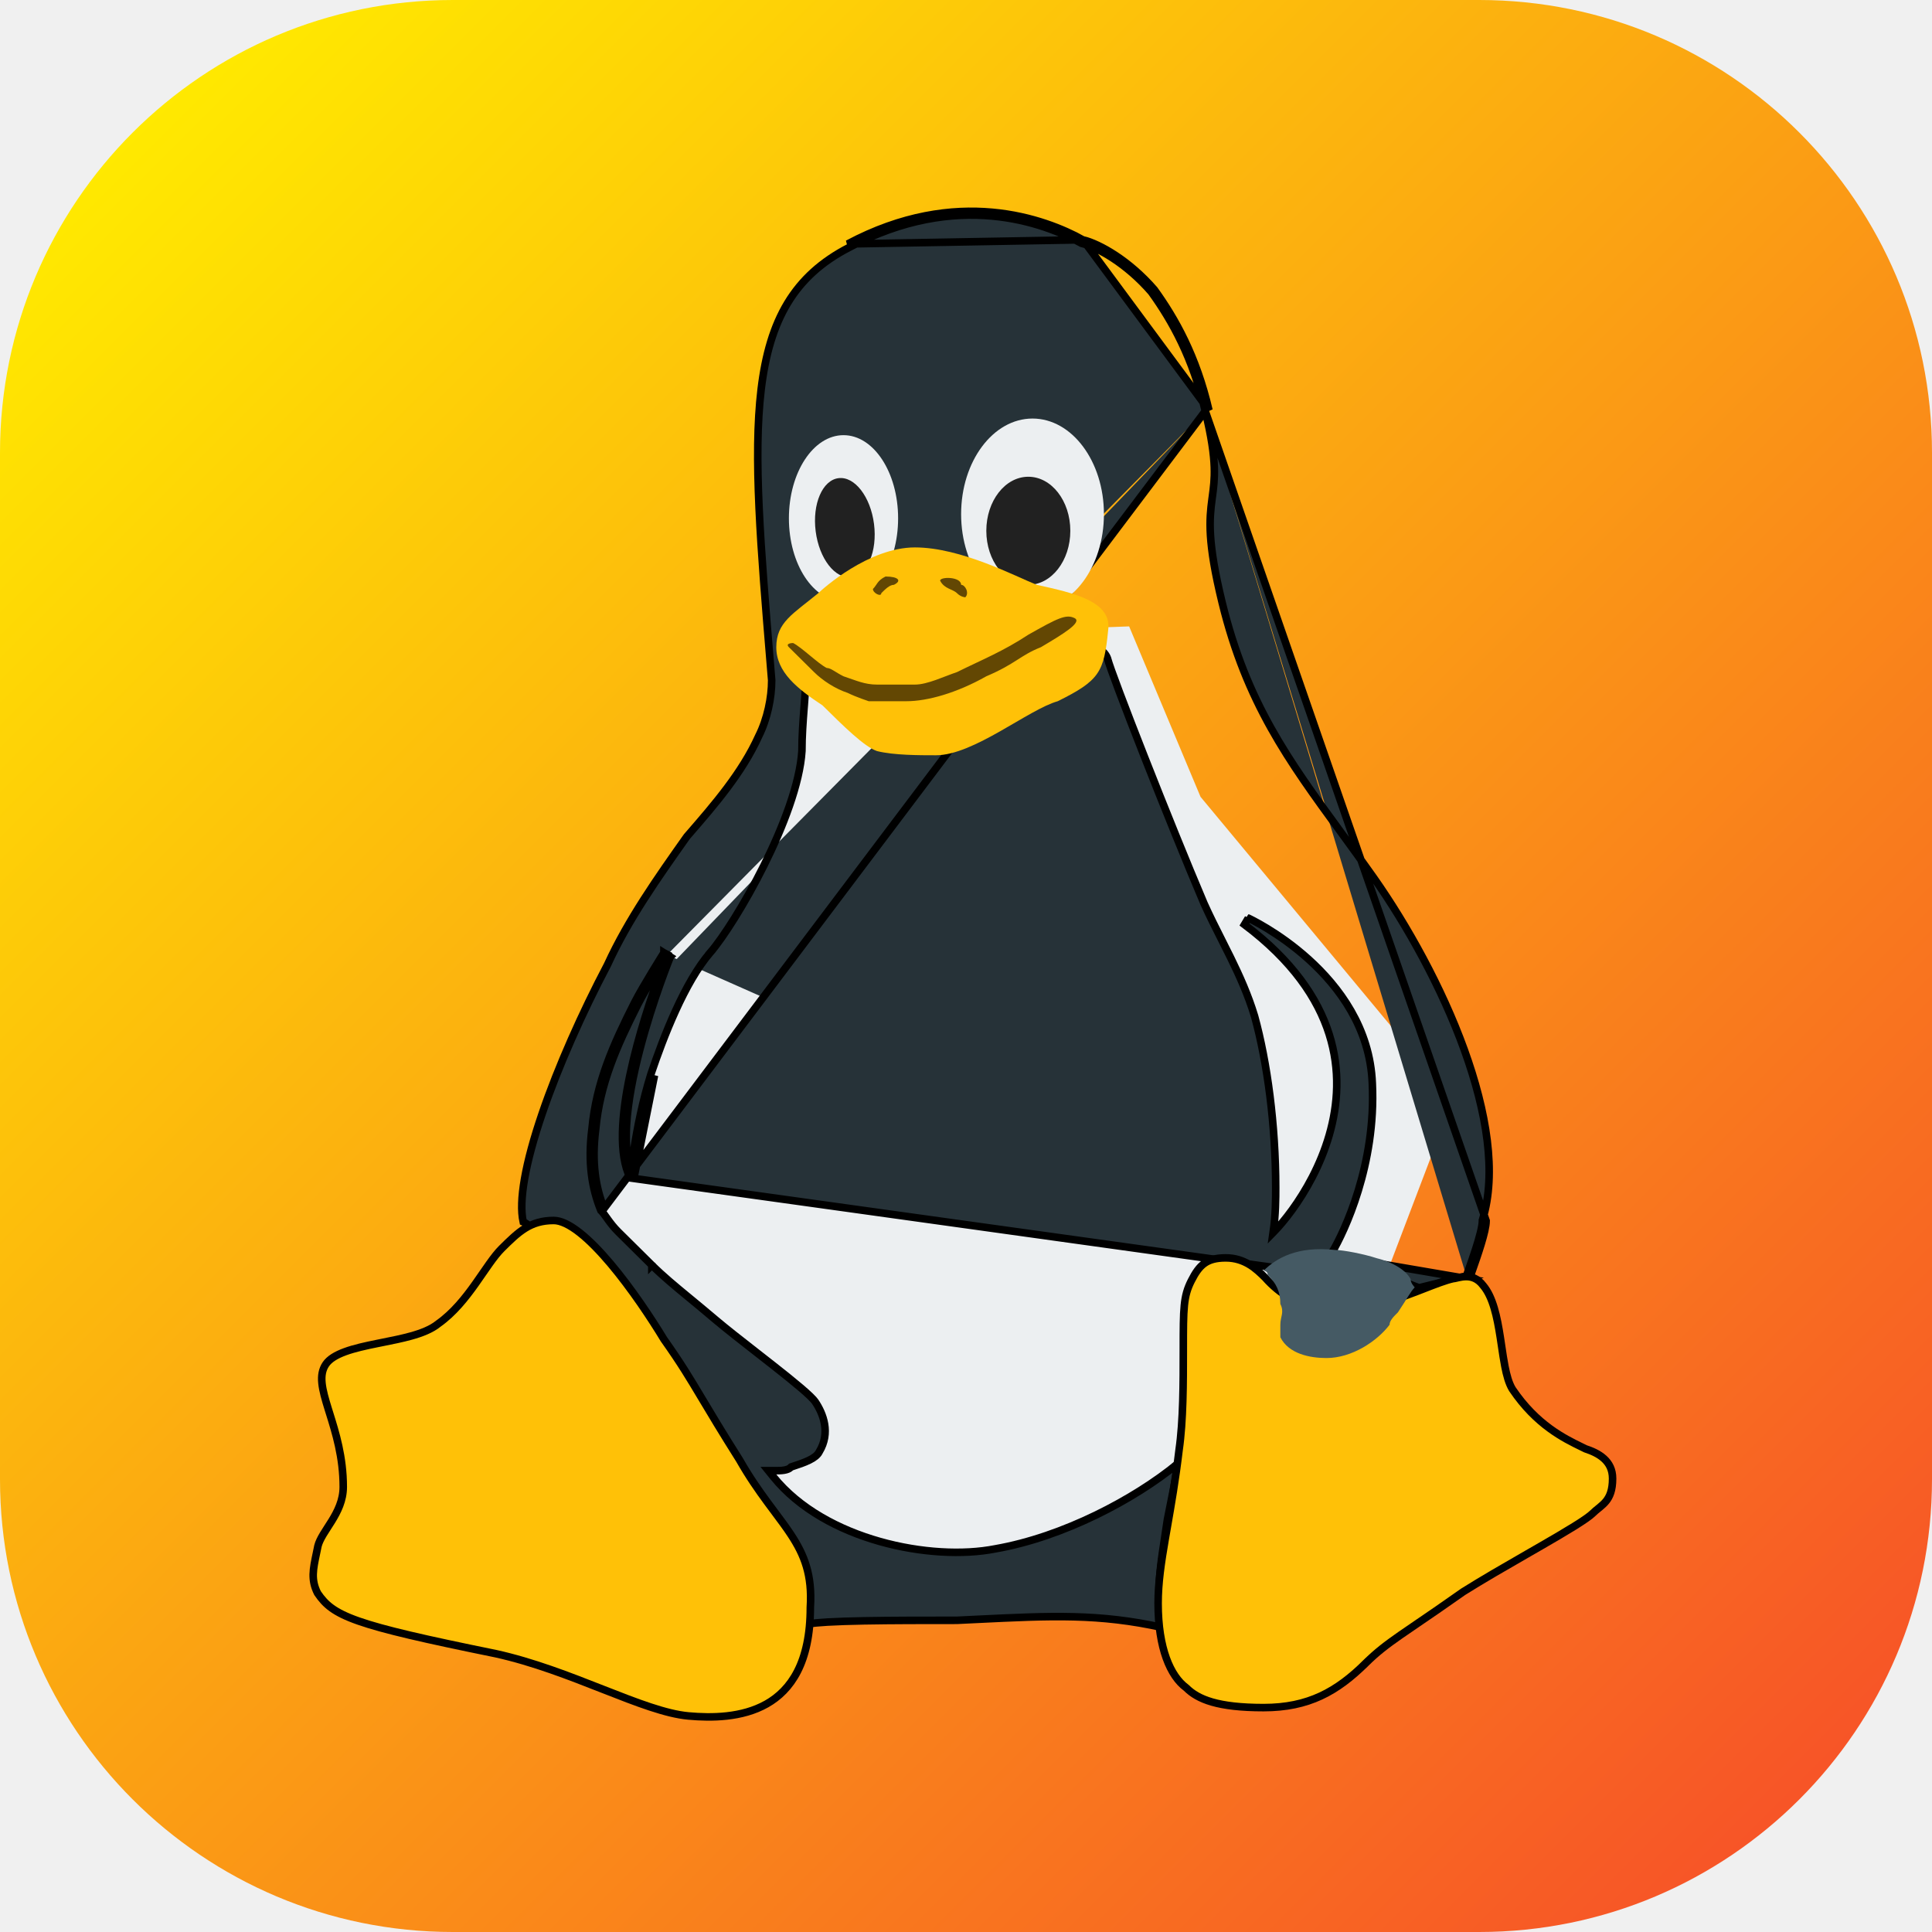
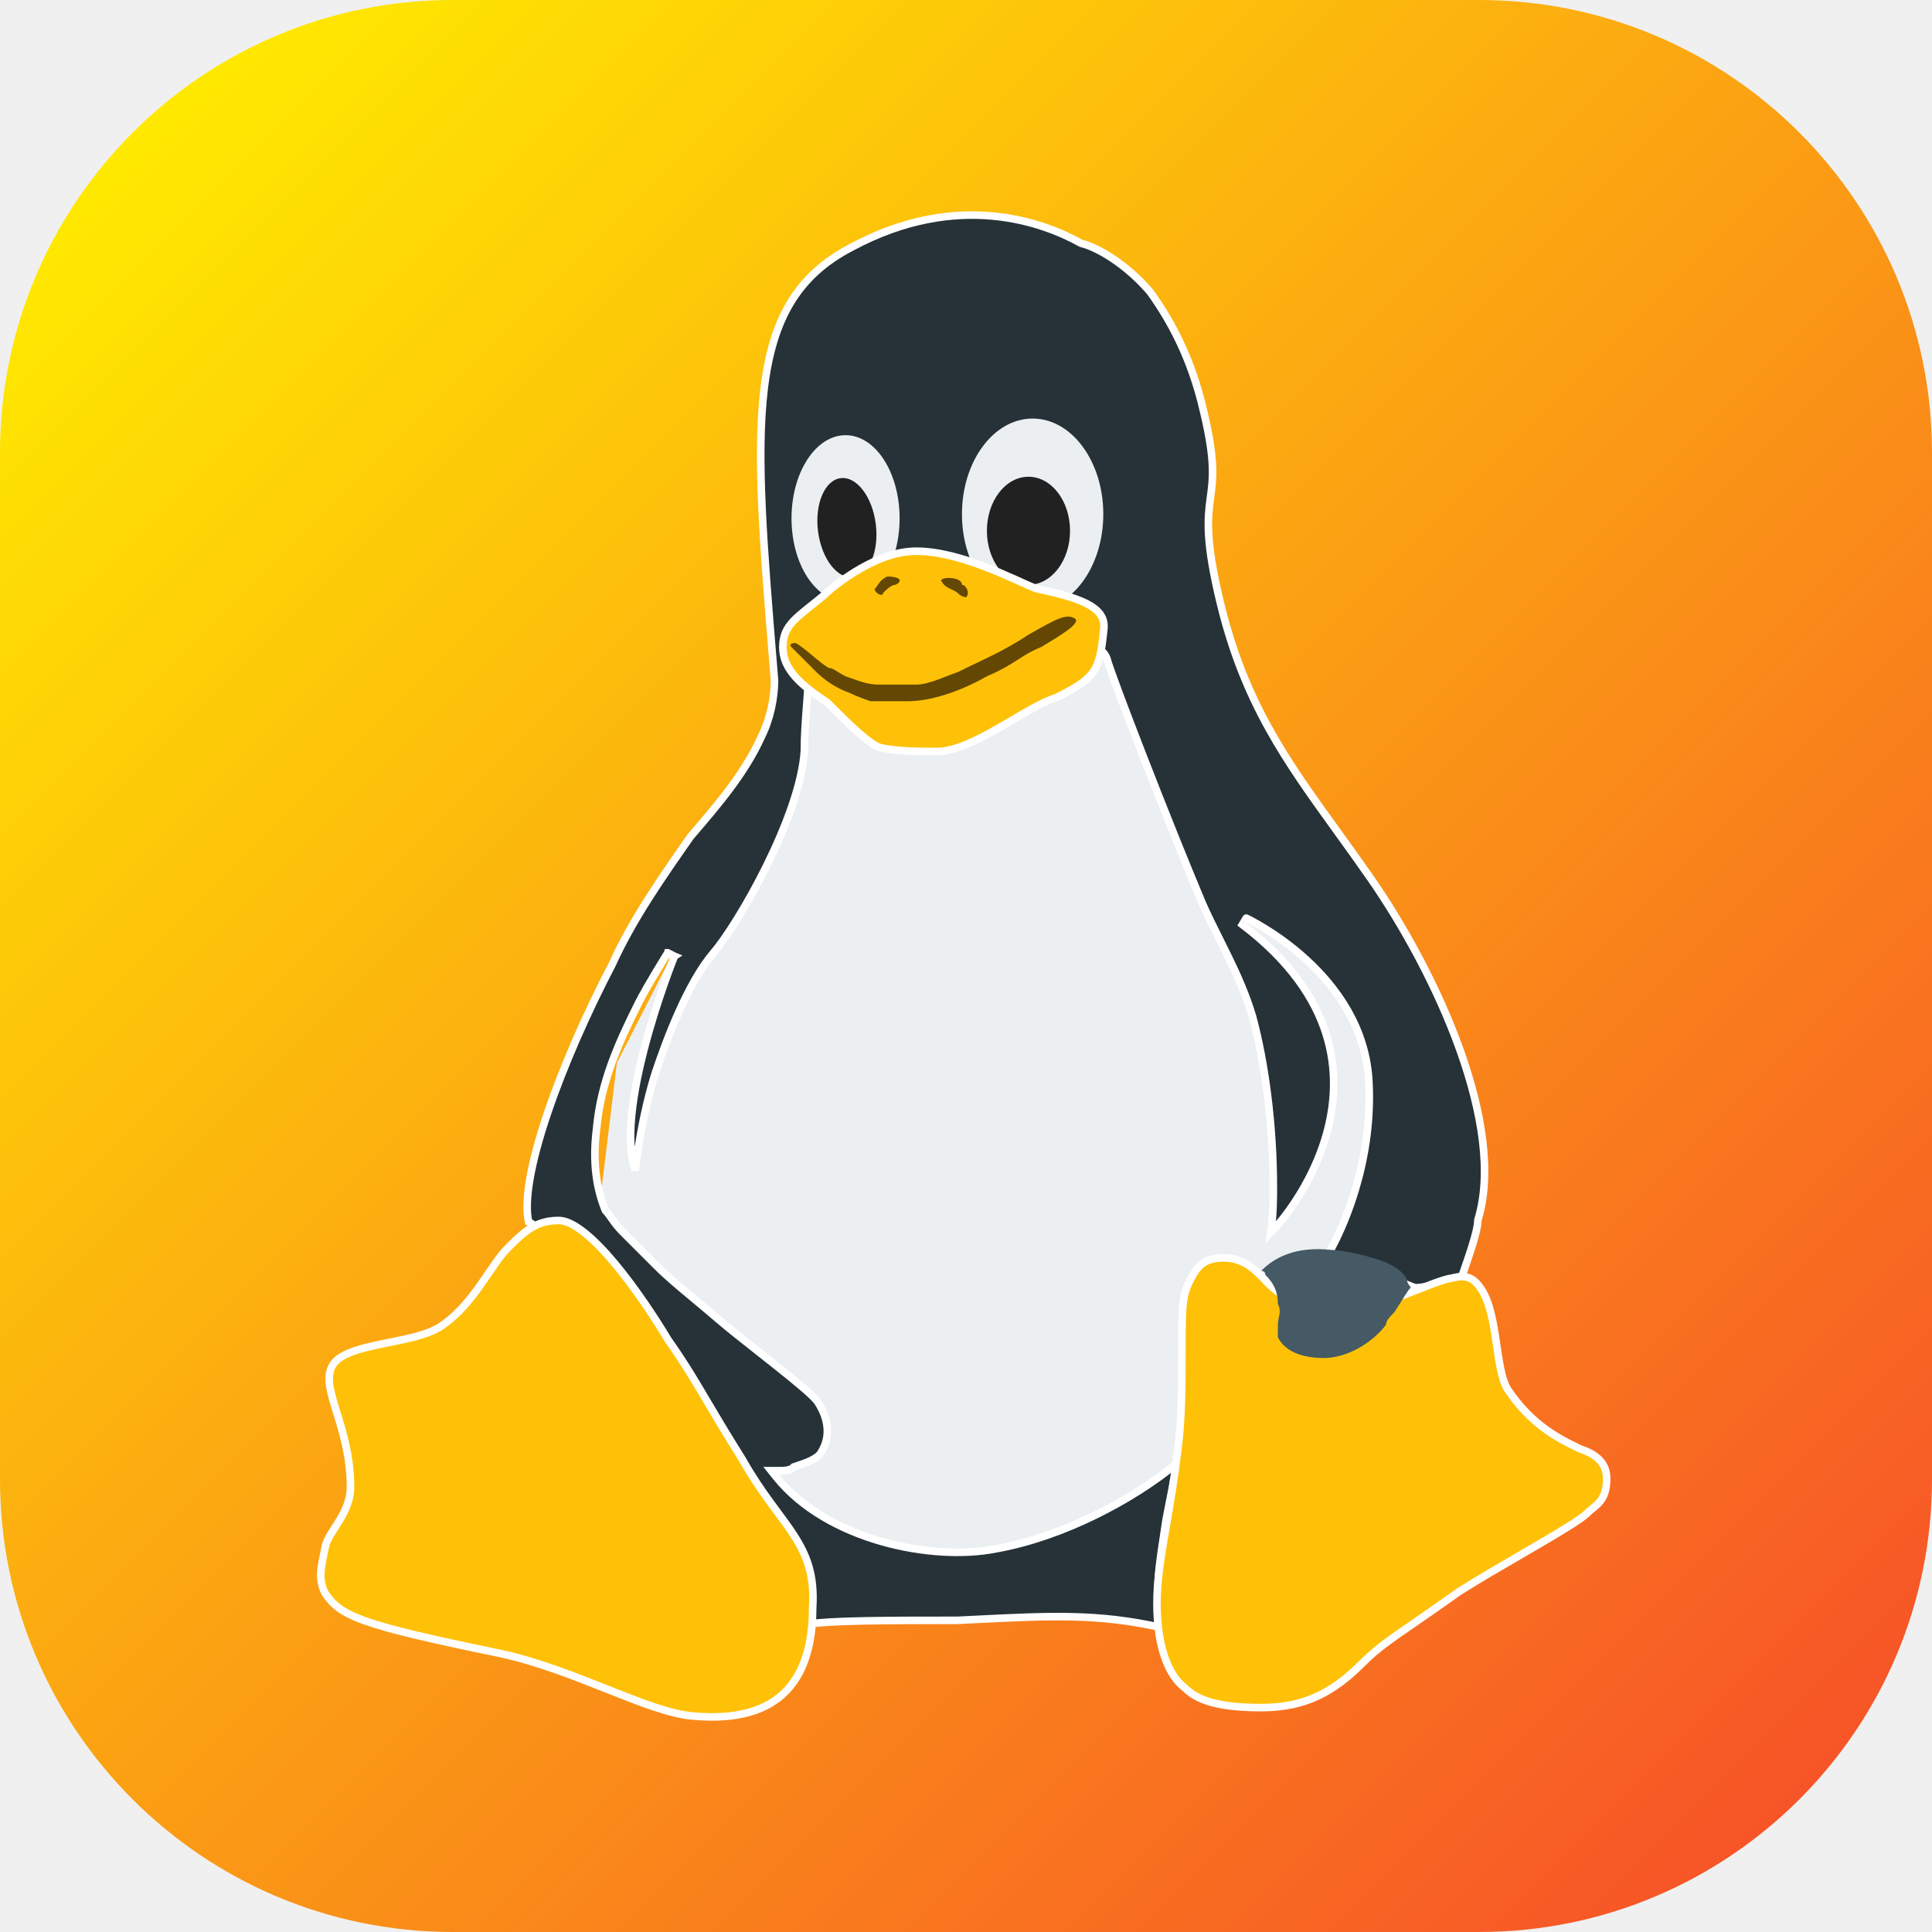
<svg xmlns="http://www.w3.org/2000/svg" width="256" height="256" viewBox="0 0 256 256" fill="none">
-   <g clip-path="url(#clip0_248_6638)">
-     <path d="M196 0H60C26.863 0 0 26.863 0 60V196C0 229.137 26.863 256 60 256H196C229.137 256 256 229.137 256 196V60C256 26.863 229.137 0 196 0Z" fill="url(#paint0_linear_248_6638)" />
-     <path d="M88.394 195.37L111.213 208.04H145.72L178 183.803L192.471 145.795L159.077 105.585L149.616 83.001L103.421 84.653L103.977 97.323L95.073 113.847L81.159 140.838L78.376 163.422L88.394 195.37Z" fill="#ECEFF1" />
-     <path d="M159.704 54.475L159.703 54.471C158.054 47.398 155.31 42.505 152.563 38.694C149.278 34.908 145.475 32.779 143.373 32.259L143.309 32.243L143.252 32.211C138.332 29.506 126.831 25.16 112.561 32.765L112.554 32.769L112.554 32.769C108.871 34.659 106.231 37.077 104.37 40.148C102.506 43.226 101.408 46.989 100.856 51.594C99.791 60.49 100.779 72.391 102.099 88.302C102.149 88.902 102.199 89.508 102.25 90.12L102.251 90.141V90.161C102.251 92.43 101.682 95.258 100.533 97.537C98.355 102.381 94.617 106.694 91.377 110.433C91.255 110.573 91.134 110.713 91.014 110.851C87.118 116.359 83.257 121.824 80.5 127.826L80.494 127.839L80.488 127.851C77.158 134.168 73.969 141.304 71.823 147.609C70.749 150.762 69.94 153.696 69.502 156.209C69.092 158.566 69.018 160.503 69.324 161.894C69.395 161.923 69.46 161.956 69.514 161.987C69.704 162.095 69.91 162.252 70.126 162.441C70.561 162.82 71.098 163.38 71.715 164.083C72.953 165.493 74.56 167.53 76.401 169.981C80.087 174.887 84.735 181.487 89.293 188.133C93.852 194.781 98.324 201.48 101.657 206.587C103.323 209.14 104.706 211.298 105.673 212.852C106.156 213.629 106.538 214.259 106.8 214.714C106.903 214.894 106.99 215.051 107.058 215.18C107.681 215.074 108.567 214.995 109.627 214.933C110.967 214.855 112.627 214.804 114.473 214.769C118.163 214.7 122.615 214.7 126.785 214.7C127.695 214.657 128.575 214.614 129.43 214.573C139.272 214.093 145.628 213.783 154.099 215.669C154.053 215.097 153.956 214.514 153.853 213.906L153.85 213.886C153.713 213.073 153.568 212.212 153.568 211.344C153.568 208.69 153.923 206.375 154.345 203.628C154.456 202.906 154.571 202.154 154.686 201.358L154.688 201.344L154.691 201.33L154.707 201.25C155.18 198.91 155.652 196.574 156.123 193.897C150.347 198.653 140.885 203.655 131.897 205.226C127.633 206.068 121.99 205.783 116.573 204.251C111.154 202.719 105.901 199.922 102.475 195.684L101.817 194.87H102.864C103.145 194.87 103.524 194.869 103.896 194.808C104.28 194.744 104.572 194.629 104.739 194.464L104.823 194.381L104.934 194.344C105.778 194.066 106.577 193.802 107.235 193.476C107.899 193.148 108.336 192.796 108.54 192.391L108.549 192.374L108.559 192.357C110.076 189.855 109.089 187.329 108.016 185.735C107.908 185.575 107.688 185.33 107.349 185.003C107.017 184.683 106.593 184.305 106.097 183.882C105.105 183.037 103.842 182.026 102.486 180.96C101.77 180.397 101.028 179.818 100.288 179.24C98.232 177.636 96.188 176.041 94.749 174.82L95.073 174.439L94.749 174.82C93.468 173.733 92.362 172.821 91.375 172.007C89.383 170.364 87.873 169.118 86.373 167.634L86.724 167.278L86.372 167.634L86.372 167.634L86.372 167.633L86.37 167.631L86.363 167.624L86.335 167.596L86.227 167.49L85.833 167.1L84.564 165.843C83.59 164.879 82.477 163.778 81.92 163.226C81.334 162.647 80.898 162.07 80.544 161.58C80.479 161.49 80.417 161.404 80.359 161.322C80.09 160.946 79.891 160.667 79.694 160.472L79.62 160.399L79.582 160.304C78.435 157.468 77.87 154.078 78.435 149.597C79.002 143.441 81.266 138.414 84.052 132.901M159.704 54.475L80.045 160.117C78.932 157.363 78.376 154.058 78.932 149.652C79.489 143.592 81.715 138.634 84.498 133.126C85.082 131.97 86.126 130.208 86.986 128.793C87.197 128.22 87.382 127.732 87.531 127.345C87.656 127.02 87.755 126.766 87.824 126.593C87.84 126.553 87.855 126.517 87.867 126.485C87.882 126.45 87.894 126.42 87.903 126.396L87.924 126.345L87.929 126.332L87.93 126.328L87.931 126.327C87.931 126.327 87.931 126.327 88.394 126.516M159.704 54.475C160.534 57.897 160.84 60.169 160.899 61.897C160.954 63.492 160.8 64.637 160.639 65.839C160.625 65.937 160.612 66.035 160.599 66.134C160.242 68.819 159.97 71.773 161.931 79.814C165.181 93.142 170.758 100.788 177.62 110.196C179.043 112.145 180.52 114.171 182.043 116.338C186.475 122.643 191.044 130.866 194.018 139.08C196.999 147.315 198.344 155.448 196.445 161.623L196.423 161.694V161.77C196.423 162.118 196.332 162.654 196.168 163.32C196.007 163.975 195.784 164.72 195.543 165.472C195.222 166.471 194.875 167.455 194.595 168.253C194.485 168.565 194.385 168.848 194.301 169.093M159.704 54.475L196.923 161.77C196.923 163.143 195.77 166.418 195.061 168.434C194.917 168.844 194.791 169.202 194.697 169.481M84.052 132.901L84.496 133.126L84.052 132.901C84.052 132.901 84.052 132.901 84.052 132.901ZM84.052 132.901C84.618 131.78 85.602 130.112 86.436 128.736C86.854 128.045 87.238 127.424 87.517 126.975C87.656 126.751 87.77 126.57 87.849 126.444L87.939 126.3L87.963 126.262L87.969 126.253L87.971 126.25L87.971 126.25L87.971 126.249L88.394 126.516M88.394 126.516C88.857 126.706 88.857 126.706 88.857 126.706L88.856 126.706L88.855 126.709L88.85 126.721L88.831 126.77C88.825 126.784 88.818 126.8 88.811 126.819C88.796 126.857 88.776 126.905 88.753 126.963C88.686 127.132 88.588 127.383 88.464 127.704C88.216 128.347 87.868 129.275 87.465 130.41C86.659 132.682 85.638 135.784 84.773 139.105C83.907 142.43 83.203 145.957 83.023 149.086C82.888 151.432 83.052 153.494 83.618 155.073C83.706 154.328 83.831 153.37 84.004 152.26C84.424 149.56 85.124 145.954 86.247 142.342L86.25 142.331L86.25 142.331C87.088 139.843 88.207 136.796 89.539 133.882C90.868 130.976 92.422 128.171 94.138 126.189L94.516 126.516L94.138 126.189C95.768 124.306 98.668 119.804 101.234 114.657C103.8 109.509 105.984 103.809 106.261 99.51C106.261 97.566 106.402 95.626 106.54 93.841C106.552 93.692 106.563 93.544 106.575 93.398C106.696 91.843 106.807 90.426 106.816 89.22C106.749 89.098 106.711 88.952 106.73 88.788C106.757 88.549 106.893 88.371 107.014 88.254C107.252 88.022 107.636 87.823 108.072 87.645C108.97 87.278 110.353 86.898 112.046 86.531C115.445 85.794 120.196 85.086 125.081 84.637C129.964 84.188 135.004 83.997 138.975 84.301C140.957 84.453 142.7 84.73 144.03 85.174C145.329 85.607 146.383 86.248 146.746 87.235L146.755 87.259L146.761 87.285C146.891 87.801 147.469 89.42 148.353 91.767C149.23 94.096 150.394 97.106 151.681 100.375C154.253 106.912 157.312 114.479 159.535 119.706C160.272 121.348 161.067 122.921 161.868 124.506C162.271 125.303 162.675 126.103 163.074 126.916C164.261 129.335 165.388 131.842 166.234 134.633L166.238 134.646L166.238 134.646C167.921 140.754 169.038 149.061 169.038 157.363V157.374C169.038 158.769 169.038 160.98 168.697 163.323C168.753 163.266 168.812 163.207 168.873 163.144C169.505 162.492 170.329 161.532 171.212 160.314C172.979 157.878 174.966 154.435 176.128 150.408C177.29 146.384 177.627 141.788 176.115 137.021C174.604 132.257 171.231 127.278 164.899 122.509L165.408 121.656L165.2 122.11C165.408 121.656 165.409 121.656 165.409 121.656L165.41 121.656L165.413 121.657L165.422 121.662L165.458 121.679C165.474 121.686 165.493 121.696 165.516 121.707C165.539 121.718 165.565 121.73 165.595 121.745C165.713 121.803 165.884 121.889 166.102 122.003C166.538 122.231 167.158 122.572 167.903 123.025C169.392 123.932 171.384 125.293 173.396 127.109C177.412 130.736 181.553 136.222 181.839 143.57C182.356 154.332 178.121 163.203 176.539 165.893C176.563 165.902 176.588 165.912 176.614 165.921C176.98 166.06 177.468 166.255 178.034 166.488C179.167 166.954 180.63 167.575 182.09 168.194L182.091 168.195C183.553 168.815 185.011 169.433 186.138 169.897C186.702 170.129 187.18 170.32 187.532 170.453C187.708 170.52 187.848 170.57 187.949 170.603C187.997 170.618 188.031 170.628 188.053 170.634M88.394 126.516L88.857 126.706L87.971 126.249L88.394 126.516ZM88.394 126.516L88.817 126.783L88.817 126.783L88.816 126.784L88.815 126.786L88.809 126.796L88.785 126.833L88.696 126.976C88.618 127.1 88.505 127.28 88.366 127.503C88.122 127.896 87.797 128.423 87.438 129.012C85.26 134.941 80.352 149.844 83.507 156.083L188.053 170.634M143.493 31.773C145.72 32.324 149.616 34.527 152.955 38.383C155.737 42.239 158.521 47.197 160.19 54.357L143.493 31.773ZM143.493 31.773C138.485 29.019 126.797 24.612 112.326 32.324L143.493 31.773ZM194.697 169.481L194.523 169.012L194.522 169.013L194.52 169.013L194.511 169.017L194.475 169.03C194.442 169.042 194.394 169.059 194.332 169.081C194.322 169.085 194.312 169.089 194.301 169.093M194.697 169.481C194.697 169.481 190.245 171.134 188.018 171.134C187.74 171.134 184.818 169.895 181.896 168.655C179.586 167.675 177.276 166.695 176.273 166.328L194.697 169.481ZM194.301 169.093C194.179 169.136 194.01 169.196 193.804 169.266C193.357 169.42 192.737 169.624 192.05 169.828C190.67 170.238 189.086 170.625 188.053 170.634M194.301 169.093L188.053 170.634M84.02 155.985C84.237 153.901 84.95 148.196 86.724 142.491L84.02 155.985Z" fill="#263238" stroke="black" />
-     <path d="M111.769 79.695C115.765 79.695 119.004 74.763 119.004 68.679C119.004 62.594 115.765 57.662 111.769 57.662C107.774 57.662 104.534 62.594 104.534 68.679C104.534 74.763 107.774 79.695 111.769 79.695Z" fill="#ECEFF1" />
-     <path d="M136.814 80.797C142.04 80.797 146.276 75.125 146.276 68.128C146.276 61.131 142.04 55.459 136.814 55.459C131.589 55.459 127.353 61.131 127.353 68.128C127.353 75.125 131.589 80.797 136.814 80.797Z" fill="#ECEFF1" />
-     <path d="M115.812 69.432C115.349 65.81 113.243 63.091 111.108 63.358C108.974 63.625 107.618 66.778 108.081 70.399C108.544 74.021 110.649 76.741 112.784 76.474C114.919 76.206 116.274 73.054 115.812 69.432Z" fill="#212121" />
-     <path d="M136.258 77.493C139.332 77.493 141.823 74.287 141.823 70.332C141.823 66.377 139.332 63.171 136.258 63.171C133.184 63.171 130.692 66.377 130.692 70.332C130.692 74.287 133.184 77.493 136.258 77.493Z" fill="#212121" />
-     <path d="M210.059 191.962L210.09 191.978L210.124 191.989C210.936 192.257 211.832 192.643 212.52 193.263C213.191 193.867 213.676 194.7 213.676 195.92C213.676 197.477 213.287 198.325 212.813 198.911C212.567 199.216 212.286 199.465 211.98 199.718C211.918 199.769 211.855 199.82 211.79 199.873C211.544 200.073 211.279 200.288 211.041 200.523L211.041 200.523C210.671 200.89 209.817 201.48 208.59 202.244C207.38 202.996 205.856 203.888 204.187 204.852C203.591 205.196 202.977 205.549 202.353 205.907C199.484 207.557 196.397 209.332 193.874 210.921L193.863 210.928L193.852 210.936C191.317 212.728 189.383 214.045 187.818 215.111C186.975 215.685 186.24 216.186 185.575 216.649C183.686 217.965 182.408 218.947 180.988 220.352L181.34 220.708L180.988 220.352C177.161 224.14 173.385 226.267 167.426 226.267C161.346 226.267 158.73 225.17 157.203 223.658L157.177 223.632L157.149 223.611C155.112 222.1 153.455 218.447 153.455 212.446C153.455 209.739 153.865 207.022 154.421 203.786C154.506 203.296 154.593 202.793 154.683 202.278C155.185 199.401 155.759 196.112 156.233 192.13C156.794 188.239 156.794 183.257 156.794 178.871V178.845C156.794 173.298 156.805 171.782 157.853 169.706C158.4 168.625 158.912 167.887 159.578 167.408C160.232 166.937 161.092 166.676 162.416 166.676C164.967 166.676 166.504 168.172 167.618 169.274C171.679 173.857 176.763 174.12 181.374 173.137C183.676 172.646 185.881 171.842 187.806 171.101C188.112 170.983 188.41 170.867 188.699 170.755C190.232 170.159 191.526 169.656 192.536 169.428C192.649 169.421 192.766 169.396 192.861 169.375C192.918 169.363 192.981 169.348 193.043 169.334L193.059 169.33C193.128 169.314 193.199 169.297 193.274 169.281C193.573 169.215 193.915 169.155 194.279 169.155C194.982 169.155 195.798 169.376 196.524 170.334L196.532 170.344L196.54 170.354C197.173 171.105 197.635 172.132 197.991 173.332C198.347 174.529 198.586 175.862 198.794 177.2C198.855 177.591 198.913 177.983 198.971 178.372C199.109 179.305 199.245 180.221 199.406 181.049C199.633 182.217 199.924 183.291 200.391 184.062L200.397 184.072L200.404 184.082C203.592 188.814 207.291 190.614 209.58 191.728C209.748 191.809 209.907 191.887 210.059 191.962Z" fill="#FFC107" stroke="black" />
-     <path d="M87.966 177.452L87.975 177.467L87.986 177.481C90.259 180.696 91.381 182.576 93.038 185.352C94.215 187.324 95.662 189.748 97.983 193.424C99.247 195.647 100.51 197.451 101.679 199.04C102.011 199.491 102.333 199.922 102.645 200.339C103.441 201.404 104.169 202.378 104.812 203.356C106.573 206.038 107.645 208.686 107.374 212.965L107.373 212.981V212.996C107.373 220.299 104.79 223.963 101.575 225.782C98.305 227.631 94.263 227.645 91.221 227.372C88.248 227.104 84.429 225.624 80.019 223.892L79.782 223.799C75.466 222.104 70.645 220.21 65.682 219.118L65.682 219.118L65.675 219.117C56.204 217.187 50.814 215.954 47.513 214.797C45.868 214.221 44.769 213.672 43.953 213.082C43.153 212.504 42.603 211.871 42.075 211.091C41.191 209.321 41.472 207.983 41.943 205.75C42.003 205.464 42.066 205.163 42.13 204.845C42.252 204.369 42.5 203.871 42.829 203.321C43.019 203.003 43.214 202.7 43.419 202.383C43.588 202.123 43.763 201.852 43.947 201.554C44.723 200.296 45.482 198.82 45.482 197.023C45.482 193.053 44.474 189.829 43.662 187.234C43.611 187.071 43.561 186.911 43.511 186.753C43.092 185.403 42.761 184.263 42.662 183.263C42.565 182.279 42.699 181.477 43.17 180.777C43.637 180.085 44.521 179.545 45.745 179.1C46.957 178.658 48.418 178.337 49.951 178.027C50.19 177.979 50.429 177.931 50.67 177.882C51.964 177.624 53.282 177.36 54.473 177.029C55.873 176.639 57.169 176.138 58.086 175.387C60.1 173.96 61.666 171.978 62.991 170.115C63.324 169.647 63.643 169.183 63.95 168.737L63.962 168.72C64.266 168.279 64.558 167.856 64.843 167.456C65.422 166.642 65.959 165.949 66.483 165.43L66.483 165.43C68.716 163.22 70.253 161.719 73.367 161.719C74.304 161.719 75.478 162.281 76.814 163.333C78.133 164.371 79.534 165.822 80.915 167.462C83.675 170.74 86.304 174.71 87.966 177.452Z" fill="#FFC107" stroke="black" />
-     <path d="M108.987 93.467C105.647 91.263 102.864 89.06 102.864 85.755C102.864 82.45 105.091 81.349 108.43 78.594C108.987 78.043 115.108 72.535 121.231 72.535C127.353 72.535 134.588 76.391 137.371 77.493C142.38 78.594 147.389 79.696 146.833 83.552C146.276 89.06 145.72 90.162 140.154 92.916C136.258 94.017 129.023 100.077 124.013 100.077C121.787 100.077 118.448 100.077 116.222 99.526C114.552 98.975 111.769 96.221 108.987 93.467Z" fill="#FFC107" />
-     <path d="M107.873 89.06C108.987 90.161 110.657 91.263 112.326 91.814C113.439 92.365 115.109 92.915 115.109 92.915C117.335 92.915 119.005 92.915 120.118 92.915C122.901 92.915 126.797 91.814 130.692 89.611C134.588 87.958 135.145 86.856 137.928 85.755C140.711 84.102 143.493 82.45 142.381 81.899C141.267 81.348 140.154 81.899 136.258 84.102C132.918 86.305 130.136 87.407 126.797 89.06C125.127 89.611 122.901 90.712 121.231 90.712C119.561 90.712 117.892 90.712 116.222 90.712C114.552 90.712 113.439 90.161 111.769 89.611C110.657 89.06 110.099 88.509 109.543 88.509C108.43 87.958 106.204 85.755 105.091 85.204C105.091 85.204 103.978 85.204 104.534 85.755C106.204 87.407 106.761 87.958 107.873 89.06Z" fill="#634703" />
-     <path d="M124.571 76.941C125.127 78.043 126.24 78.043 126.797 78.593C127.353 79.144 127.909 79.144 127.909 79.144C128.466 78.593 127.909 77.492 127.353 77.492C127.353 76.39 124.571 76.39 124.571 76.941Z" fill="#634703" />
-     <path d="M115.666 78.043C115.666 78.594 116.778 79.145 116.778 78.594C117.335 78.043 117.892 77.492 118.448 77.492C119.561 76.941 119.004 76.391 117.335 76.391C116.222 76.941 116.222 77.492 115.666 78.043Z" fill="#634703" />
-     <path d="M169.652 175.541C169.652 176.091 169.652 176.642 169.652 177.193C170.765 179.396 173.547 179.947 175.773 179.947C179.113 179.947 182.452 177.744 184.122 175.541C184.122 174.99 184.678 174.438 185.235 173.888C186.348 172.236 186.905 171.134 187.461 170.583C187.461 170.583 186.905 170.032 186.905 169.481C186.348 168.38 184.678 167.278 182.452 166.727C180.782 166.176 178 165.626 176.887 165.626C171.878 165.075 169.095 166.727 167.426 168.38C167.426 168.38 167.982 168.38 167.982 168.931C169.095 170.032 169.652 171.134 169.652 172.786C170.208 173.888 169.652 174.438 169.652 175.541Z" fill="#455A64" />
+   <g clip-path="url(#clip0_257_119)">
+     <path d="M196 0H60C26.863 0 0 26.863 0 60V196C0 229.137 26.863 256 60 256H196C229.137 256 256 229.137 256 196V60C256 26.863 229.137 0 196 0Z" fill="url(#paint0_linear_257_119)" />
+     <path d="M103.779 84.653L104.33 97.323L95.516 113.848L81.745 140.838L78.991 163.423L88.906 195.371L111.49 208.04H145.642L177.59 183.803L191.912 145.796L158.862 105.585L149.498 83.001L103.779 84.653Z" fill="#ECEFF1" />
+     <path d="M88.906 126.516L88.482 126.252L88.482 126.252L88.481 126.252L88.48 126.255L88.474 126.264L88.451 126.302L88.361 126.446C88.283 126.572 88.171 126.753 88.033 126.977C87.757 127.426 87.377 128.047 86.963 128.738C86.137 130.114 85.164 131.782 84.603 132.903C81.846 138.416 79.606 143.443 79.045 149.598C78.486 154.078 79.045 157.467 80.179 160.303L80.218 160.398L80.29 160.471C80.485 160.666 80.683 160.945 80.95 161.322C81.007 161.403 81.067 161.488 81.132 161.578C81.481 162.068 81.913 162.645 82.493 163.225L86.9 167.632C88.385 169.117 89.88 170.362 91.851 172.005C92.828 172.82 93.922 173.732 95.191 174.819C96.616 176.041 98.642 177.638 100.679 179.244C101.409 179.82 102.141 180.397 102.848 180.958C104.19 182.025 105.44 183.036 106.422 183.881C106.913 184.304 107.332 184.681 107.661 185.001C107.996 185.328 108.213 185.573 108.32 185.733C109.383 187.327 110.36 189.855 108.858 192.359L108.848 192.376L108.84 192.393C108.637 192.798 108.205 193.149 107.548 193.477C106.898 193.803 106.108 194.067 105.273 194.345L105.161 194.383L105.077 194.466C104.913 194.631 104.626 194.745 104.247 194.809C103.88 194.87 103.506 194.871 103.228 194.871H102.187L102.837 195.683C106.228 199.921 111.428 202.719 116.792 204.252C122.154 205.784 127.742 206.069 131.963 205.226C140.854 203.656 150.214 198.659 155.932 193.905C155.46 196.61 154.988 198.968 154.516 201.332L154.513 201.345L154.511 201.359C154.398 202.152 154.284 202.902 154.174 203.622C153.756 206.372 153.404 208.688 153.404 211.345C153.404 212.212 153.548 213.073 153.683 213.886L153.687 213.906C153.788 214.514 153.884 215.096 153.929 215.668C145.548 213.783 139.257 214.093 129.519 214.573C128.674 214.615 127.802 214.658 126.902 214.701C122.775 214.701 118.368 214.701 114.717 214.769C112.89 214.804 111.247 214.856 109.92 214.934C108.874 214.995 107.999 215.074 107.382 215.18C107.315 215.051 107.23 214.895 107.128 214.716C106.869 214.261 106.491 213.631 106.013 212.855C105.056 211.3 103.687 209.143 102.038 206.589C98.74 201.482 94.314 194.783 89.802 188.135C85.29 181.489 80.69 174.889 77.043 169.984C75.22 167.532 73.63 165.495 72.405 164.085C71.794 163.382 71.263 162.822 70.832 162.443C70.618 162.254 70.414 162.096 70.225 161.988C70.172 161.958 70.109 161.924 70.037 161.895C69.735 160.504 69.808 158.566 70.214 156.209C70.647 153.695 71.448 150.761 72.511 147.608C74.635 141.303 77.791 134.166 81.087 127.849L81.093 127.837L81.099 127.825C83.827 121.822 87.649 116.357 91.505 110.849C91.622 110.712 91.74 110.575 91.859 110.436C95.067 106.697 98.77 102.382 100.926 97.536C102.063 95.257 102.626 92.43 102.626 90.162V90.141L102.624 90.121C102.574 89.508 102.524 88.902 102.475 88.301C101.168 72.391 100.191 60.49 101.245 51.593C101.791 46.988 102.879 43.225 104.724 40.147C106.565 37.075 109.178 34.658 112.822 32.768L112.822 32.768L112.829 32.764C126.949 25.161 138.327 29.506 143.196 32.21L143.253 32.242L143.317 32.258C145.395 32.778 149.158 34.906 152.409 38.692C155.128 42.503 157.844 47.396 159.476 54.47L159.477 54.474C160.299 57.896 160.601 60.168 160.66 61.897C160.714 63.492 160.562 64.638 160.402 65.84C160.389 65.938 160.376 66.036 160.363 66.135C160.01 68.819 159.74 71.773 161.681 79.813C164.898 93.141 170.417 100.787 177.21 110.195C178.617 112.144 180.079 114.169 181.586 116.336C185.972 122.641 190.494 130.864 193.438 139.079C196.389 147.313 197.72 155.448 195.84 161.624L195.818 161.695V161.77C195.818 162.119 195.728 162.655 195.566 163.321C195.406 163.977 195.186 164.722 194.947 165.474C194.631 166.467 194.29 167.445 194.013 168.241C193.903 168.558 193.803 168.846 193.718 169.094C193.597 169.138 193.431 169.197 193.229 169.267C192.786 169.42 192.173 169.625 191.493 169.829C190.127 170.238 188.561 170.625 187.541 170.634C187.52 170.628 187.486 170.618 187.44 170.603C187.34 170.57 187.202 170.52 187.027 170.454C186.679 170.321 186.207 170.129 185.649 169.898C184.533 169.434 183.091 168.816 181.645 168.197L181.643 168.196L181.64 168.194C180.196 167.576 178.748 166.955 177.627 166.489C177.066 166.256 176.583 166.061 176.221 165.922C176.196 165.913 176.172 165.903 176.148 165.894C177.712 163.207 181.907 154.335 181.395 143.571C181.111 136.225 177.014 130.738 173.038 127.111C171.048 125.295 169.076 123.934 167.602 123.027C166.864 122.573 166.25 122.232 165.819 122.004C165.603 121.889 165.433 121.803 165.316 121.746C165.258 121.717 165.212 121.695 165.181 121.68L165.145 121.663L165.136 121.658L165.133 121.657L165.132 121.657C165.132 121.656 165.132 121.656 164.921 122.11L165.132 121.656L164.618 122.508C170.885 127.276 174.223 132.255 175.719 137.02C177.215 141.788 176.882 146.385 175.732 150.409C174.581 154.437 172.616 157.88 170.867 160.316C169.993 161.534 169.177 162.494 168.552 163.146C168.496 163.204 168.442 163.26 168.389 163.312C168.726 160.974 168.726 158.767 168.726 157.374V157.363C168.726 149.062 167.62 140.755 165.954 134.647L165.954 134.647L165.951 134.635C165.113 131.844 163.998 129.337 162.823 126.918C162.428 126.103 162.027 125.302 161.628 124.504C160.836 122.921 160.05 121.349 159.321 119.708C157.12 114.481 154.093 106.914 151.547 100.377C150.274 97.108 149.122 94.098 148.253 91.769C147.379 89.422 146.807 87.803 146.678 87.286L146.671 87.261L146.663 87.237C146.304 86.25 145.26 85.608 143.973 85.175C142.655 84.73 140.929 84.453 138.967 84.301C135.037 83.997 130.047 84.189 125.215 84.637C120.38 85.086 115.677 85.795 112.313 86.532C110.637 86.899 109.267 87.278 108.378 87.645C107.946 87.823 107.565 88.023 107.329 88.256C107.209 88.374 107.075 88.552 107.048 88.788C107.03 88.952 107.067 89.097 107.134 89.219C107.125 90.426 107.015 91.843 106.895 93.398C106.883 93.545 106.872 93.692 106.86 93.841C106.723 95.626 106.584 97.566 106.584 99.51C106.31 103.81 104.148 109.511 101.609 114.659C99.07 119.806 96.199 124.309 94.586 126.191C92.887 128.173 91.349 130.978 90.034 133.884C88.716 136.798 87.609 139.845 86.779 142.333L86.779 142.332L86.776 142.344C85.665 145.955 84.971 149.561 84.556 152.261C84.387 153.36 84.264 154.31 84.177 155.051C83.623 153.475 83.463 151.421 83.596 149.086C83.774 145.956 84.471 142.429 85.328 139.104C86.184 135.782 87.195 132.681 87.992 130.409C88.391 129.273 88.736 128.346 88.981 127.703C89.103 127.381 89.201 127.131 89.267 126.961C89.301 126.876 89.326 126.812 89.344 126.768L89.363 126.72L89.368 126.708L89.369 126.705L89.37 126.704C89.37 126.704 89.37 126.704 88.906 126.516ZM88.906 126.516L88.482 126.251L89.37 126.704L88.906 126.516Z" fill="#263238" stroke="white" />
+     <path d="M112.041 79.697C115.996 79.697 119.202 74.765 119.202 68.681C119.202 62.596 115.996 57.664 112.041 57.664C108.086 57.664 104.88 62.596 104.88 68.681C104.88 74.765 108.086 79.697 112.041 79.697Z" fill="#ECEFF1" />
+     <path d="M136.829 80.798C142 80.798 146.193 75.126 146.193 68.129C146.193 61.132 142 55.46 136.829 55.46C131.657 55.46 127.464 61.132 127.464 68.129C127.464 75.126 131.657 80.798 136.829 80.798Z" fill="#ECEFF1" />
+     <path d="M116.045 69.432C115.587 65.81 113.503 63.091 111.391 63.358C109.278 63.625 107.936 66.777 108.394 70.399C108.852 74.021 110.936 76.74 113.049 76.474C115.161 76.207 116.503 73.054 116.045 69.432Z" fill="#212121" />
+     <path d="M136.278 77.493C139.32 77.493 141.786 74.287 141.786 70.332C141.786 66.377 139.32 63.171 136.278 63.171C133.235 63.171 130.769 66.377 130.769 70.332C130.769 74.287 133.235 77.493 136.278 77.493Z" fill="#212121" />
+     <path d="M209.315 191.962L209.347 191.978L209.38 191.989C210.183 192.257 211.069 192.643 211.75 193.262C212.413 193.865 212.894 194.699 212.894 195.922C212.894 197.479 212.509 198.328 212.04 198.914C211.797 199.218 211.518 199.468 211.215 199.72C211.155 199.771 211.092 199.822 211.028 199.874C210.784 200.075 210.522 200.29 210.286 200.526C209.92 200.892 209.075 201.483 207.861 202.246C206.664 202.999 205.155 203.89 203.503 204.854C202.913 205.198 202.306 205.55 201.688 205.909C198.849 207.559 195.793 209.334 193.296 210.923L193.284 210.93L193.274 210.938C190.762 212.732 188.846 214.051 187.297 215.117C186.465 215.689 185.739 216.189 185.083 216.651C183.213 217.967 181.947 218.95 180.541 220.356C178.638 222.259 176.757 223.732 174.624 224.732C172.494 225.73 170.089 226.268 167.124 226.268C161.109 226.268 158.523 225.171 157.012 223.661L156.987 223.635L156.958 223.614C154.944 222.103 153.303 218.449 153.303 212.447C153.303 209.739 153.709 207.022 154.259 203.786C154.343 203.296 154.429 202.795 154.518 202.281C155.015 199.404 155.584 196.114 156.053 192.13C156.608 188.24 156.608 183.258 156.608 178.871V178.846C156.608 173.3 156.619 171.781 157.656 169.705C158.197 168.624 158.704 167.886 159.362 167.407C160.008 166.938 160.858 166.677 162.167 166.677C164.687 166.677 166.207 168.17 167.31 169.273C171.331 173.858 176.366 174.121 180.931 173.138C183.211 172.647 185.394 171.842 187.299 171.101C187.602 170.983 187.896 170.867 188.183 170.755C189.7 170.159 190.98 169.656 191.978 169.429C192.09 169.421 192.207 169.397 192.3 169.376C192.357 169.363 192.417 169.349 192.479 169.335L192.496 169.33C192.564 169.314 192.635 169.298 192.709 169.281C193.005 169.215 193.342 169.155 193.702 169.155C194.395 169.155 195.2 169.375 195.918 170.333L195.926 170.343L195.934 170.353C196.56 171.104 197.018 172.132 197.371 173.332C197.722 174.529 197.959 175.862 198.165 177.201C198.225 177.59 198.283 177.982 198.34 178.371C198.477 179.305 198.611 180.22 198.771 181.049C198.996 182.217 199.284 183.291 199.745 184.061L199.752 184.071L199.758 184.081C202.913 188.813 206.574 190.614 208.841 191.728C209.006 191.809 209.165 191.887 209.315 191.962ZM88.477 177.451L88.486 177.466L88.496 177.48C90.746 180.694 91.857 182.574 93.496 185.35C94.661 187.322 96.093 189.747 98.391 193.423C99.642 195.645 100.892 197.45 102.049 199.039C102.377 199.49 102.696 199.921 103.005 200.339C103.793 201.403 104.513 202.376 105.149 203.355C106.893 206.037 107.954 208.686 107.686 212.966L107.685 212.982V212.997C107.685 220.302 105.127 223.966 101.947 225.783C98.714 227.631 94.715 227.646 91.705 227.372C88.764 227.105 84.986 225.626 80.621 223.894L80.385 223.8C76.114 222.105 71.343 220.211 66.43 219.119L66.423 219.118C57.049 217.188 51.715 215.955 48.449 214.798C46.822 214.222 45.735 213.674 44.928 213.084C44.136 212.506 43.592 211.874 43.069 211.094C42.194 209.322 42.473 207.982 42.938 205.749C42.998 205.463 43.06 205.163 43.124 204.845C43.245 204.368 43.49 203.87 43.815 203.32C44.003 203.002 44.197 202.699 44.4 202.382C44.566 202.122 44.74 201.851 44.922 201.553C45.691 200.295 46.441 198.819 46.441 197.023C46.441 193.054 45.443 189.831 44.64 187.236C44.589 187.073 44.54 186.913 44.491 186.755C44.076 185.405 43.748 184.265 43.65 183.264C43.554 182.279 43.687 181.476 44.154 180.776C44.615 180.084 45.489 179.545 46.699 179.1C47.898 178.658 49.344 178.338 50.861 178.027C51.097 177.979 51.334 177.931 51.572 177.883C52.853 177.625 54.157 177.361 55.337 177.029C56.723 176.639 58.006 176.138 58.916 175.386C60.909 173.958 62.459 171.977 63.77 170.114C64.1 169.645 64.416 169.182 64.72 168.736L64.732 168.718C65.033 168.277 65.321 167.854 65.603 167.455C66.177 166.641 66.707 165.948 67.226 165.429C69.437 163.218 70.956 161.719 74.034 161.719C74.958 161.719 76.117 162.28 77.441 163.332C78.745 164.369 80.132 165.821 81.499 167.461C84.23 170.739 86.832 174.708 88.477 177.451ZM109.64 93.113L109.605 93.078L109.564 93.051C107.914 91.951 106.447 90.879 105.392 89.692C104.346 88.515 103.728 87.252 103.728 85.755C103.728 84.246 104.218 83.263 105.108 82.309C105.565 81.82 106.127 81.339 106.795 80.799C107.02 80.618 107.257 80.429 107.506 80.232C107.987 79.849 108.509 79.434 109.056 78.978L109.073 78.964L109.09 78.948C109.341 78.697 110.963 77.207 113.268 75.784C115.58 74.355 118.514 73.035 121.405 73.035C124.342 73.035 127.578 73.973 130.454 75.068C131.886 75.614 133.219 76.195 134.369 76.71C134.661 76.84 134.943 76.967 135.212 77.089C135.994 77.442 136.672 77.748 137.194 77.957L137.231 77.972L137.271 77.981C139.77 78.536 142.18 79.075 143.903 79.937C144.759 80.365 145.402 80.852 145.8 81.42C146.189 81.974 146.369 82.637 146.248 83.481L146.247 83.492L146.246 83.502C145.969 86.274 145.697 87.797 144.885 88.984C144.076 90.167 142.686 91.079 139.951 92.448C138.935 92.746 137.737 93.35 136.464 94.063C135.756 94.46 134.996 94.906 134.22 95.363C133.589 95.734 132.947 96.112 132.311 96.475C130.871 97.299 129.413 98.078 128.015 98.65C126.612 99.225 125.305 99.577 124.159 99.577C121.941 99.577 118.719 99.573 116.588 99.046C116.247 98.929 115.818 98.688 115.308 98.326C114.795 97.962 114.225 97.493 113.613 96.949C112.386 95.859 111.02 94.493 109.64 93.113Z" fill="#FFC107" stroke="white" />
+     <path d="M108.185 89.06C109.287 90.161 110.939 91.263 112.592 91.814C113.693 92.365 115.346 92.916 115.346 92.916H120.303C123.058 92.916 126.913 91.814 130.769 89.611C134.625 87.958 135.176 86.856 137.93 85.755C140.684 84.102 143.438 82.45 142.337 81.899C141.235 81.348 140.133 81.899 136.278 84.102C132.973 86.306 130.218 87.407 126.913 89.06C125.261 89.611 123.058 90.712 121.405 90.712H116.448C114.795 90.712 113.693 90.161 112.041 89.611C110.939 89.06 110.388 88.509 109.838 88.509C108.736 87.958 106.533 85.755 105.431 85.204C105.431 85.204 104.329 85.204 104.88 85.755L108.185 89.06ZM124.71 76.942C125.261 78.043 126.363 78.043 126.913 78.594C127.464 79.145 128.015 79.145 128.015 79.145C128.566 78.594 128.015 77.492 127.464 77.492C127.464 76.391 124.71 76.391 124.71 76.942ZM115.897 78.043C115.897 78.594 116.998 79.145 116.998 78.594C117.549 78.043 118.1 77.492 118.651 77.492C119.753 76.942 119.202 76.391 117.549 76.391C116.448 76.942 116.448 77.492 115.897 78.043Z" fill="#634703" />
+     <path d="M169.328 175.541V177.193C170.43 179.396 173.184 179.947 175.387 179.947C178.692 179.947 181.997 177.744 183.649 175.541C183.649 174.99 184.2 174.439 184.751 173.888C185.853 172.236 186.404 171.134 186.954 170.583C186.954 170.583 186.404 170.032 186.404 169.481C185.853 168.38 184.2 167.278 181.997 166.727C180.344 166.176 177.59 165.626 176.489 165.626C171.531 165.075 168.777 166.727 167.125 168.38C167.125 168.38 167.675 168.38 167.675 168.931C168.777 170.032 169.328 171.134 169.328 172.786C169.879 173.888 169.328 174.439 169.328 175.541Z" fill="#455A64" />
  </g>
  <defs>
-     <linearGradient id="paint0_linear_248_6638" x1="17.5" y1="17.5" x2="238" y2="238" gradientUnits="userSpaceOnUse">
+     <linearGradient id="paint0_linear_257_119" x1="17.5" y1="17.5" x2="238" y2="238" gradientUnits="userSpaceOnUse">
      <stop stop-color="#FFE900" />
      <stop offset="1" stop-color="#F75527" />
    </linearGradient>
-     <clipPath id="clip0_248_6638">
+     <clipPath id="clip0_257_119">
      <rect width="256" height="256" fill="white" />
    </clipPath>
  </defs>
</svg>
